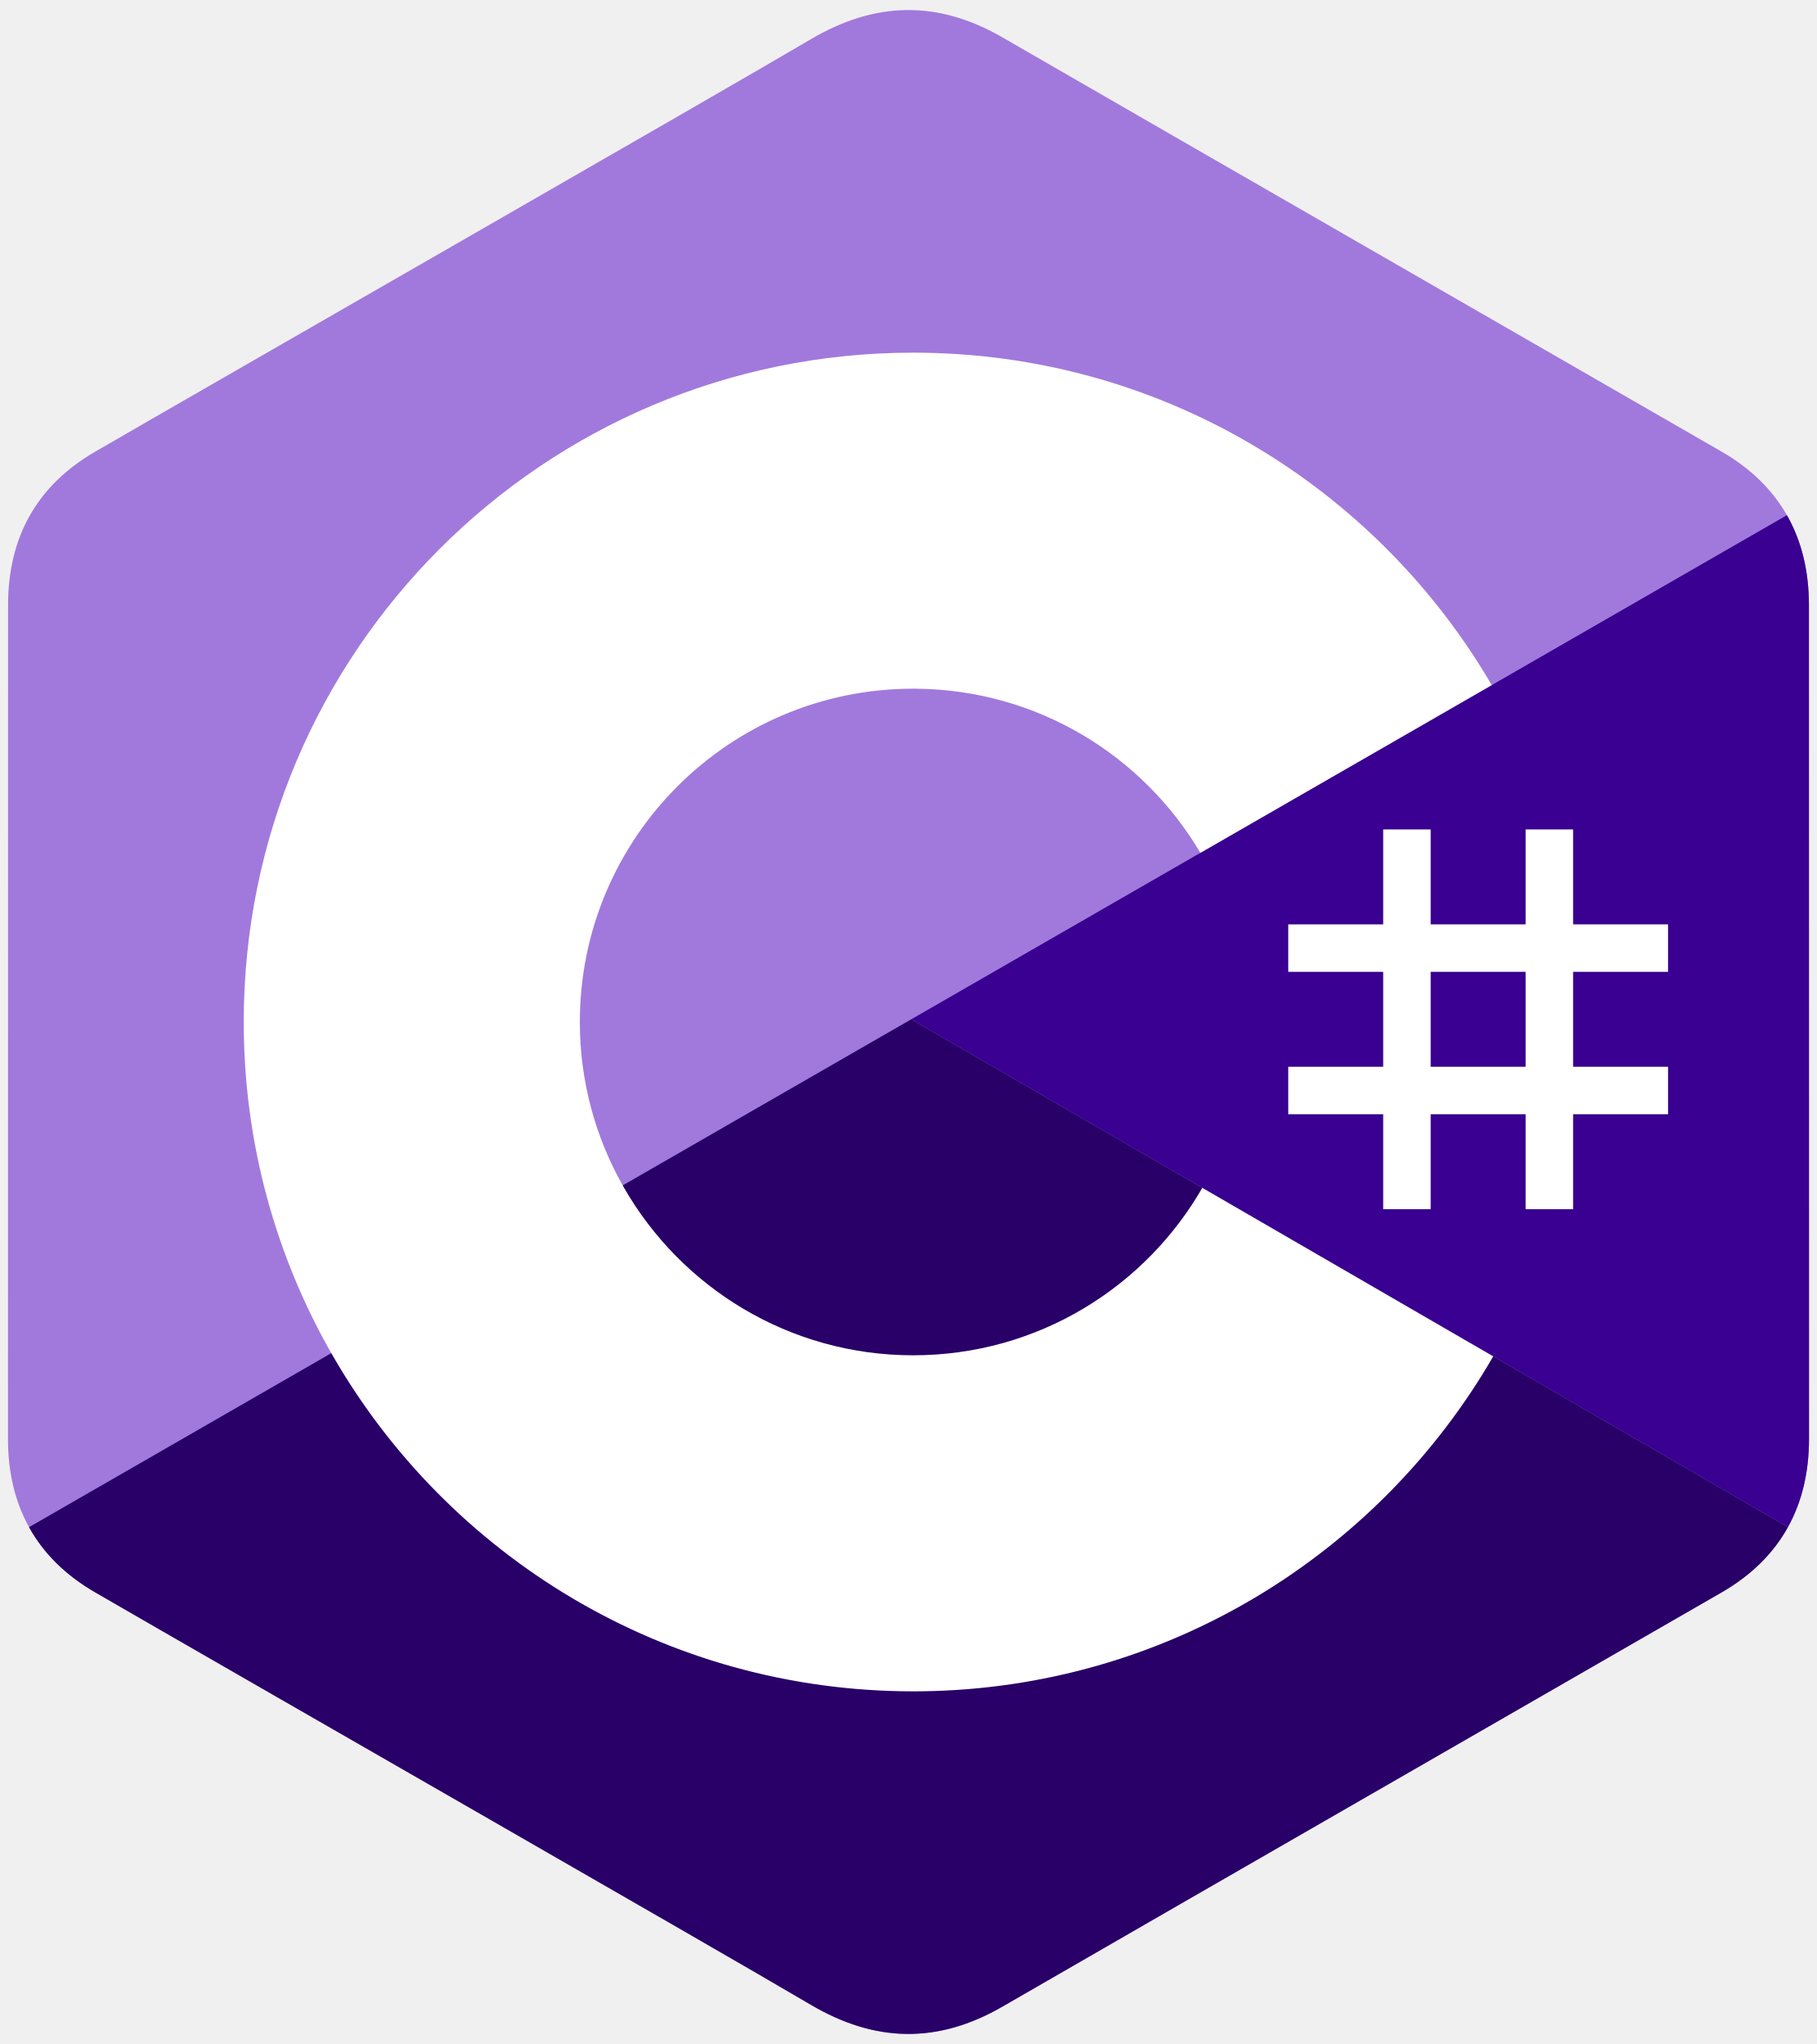
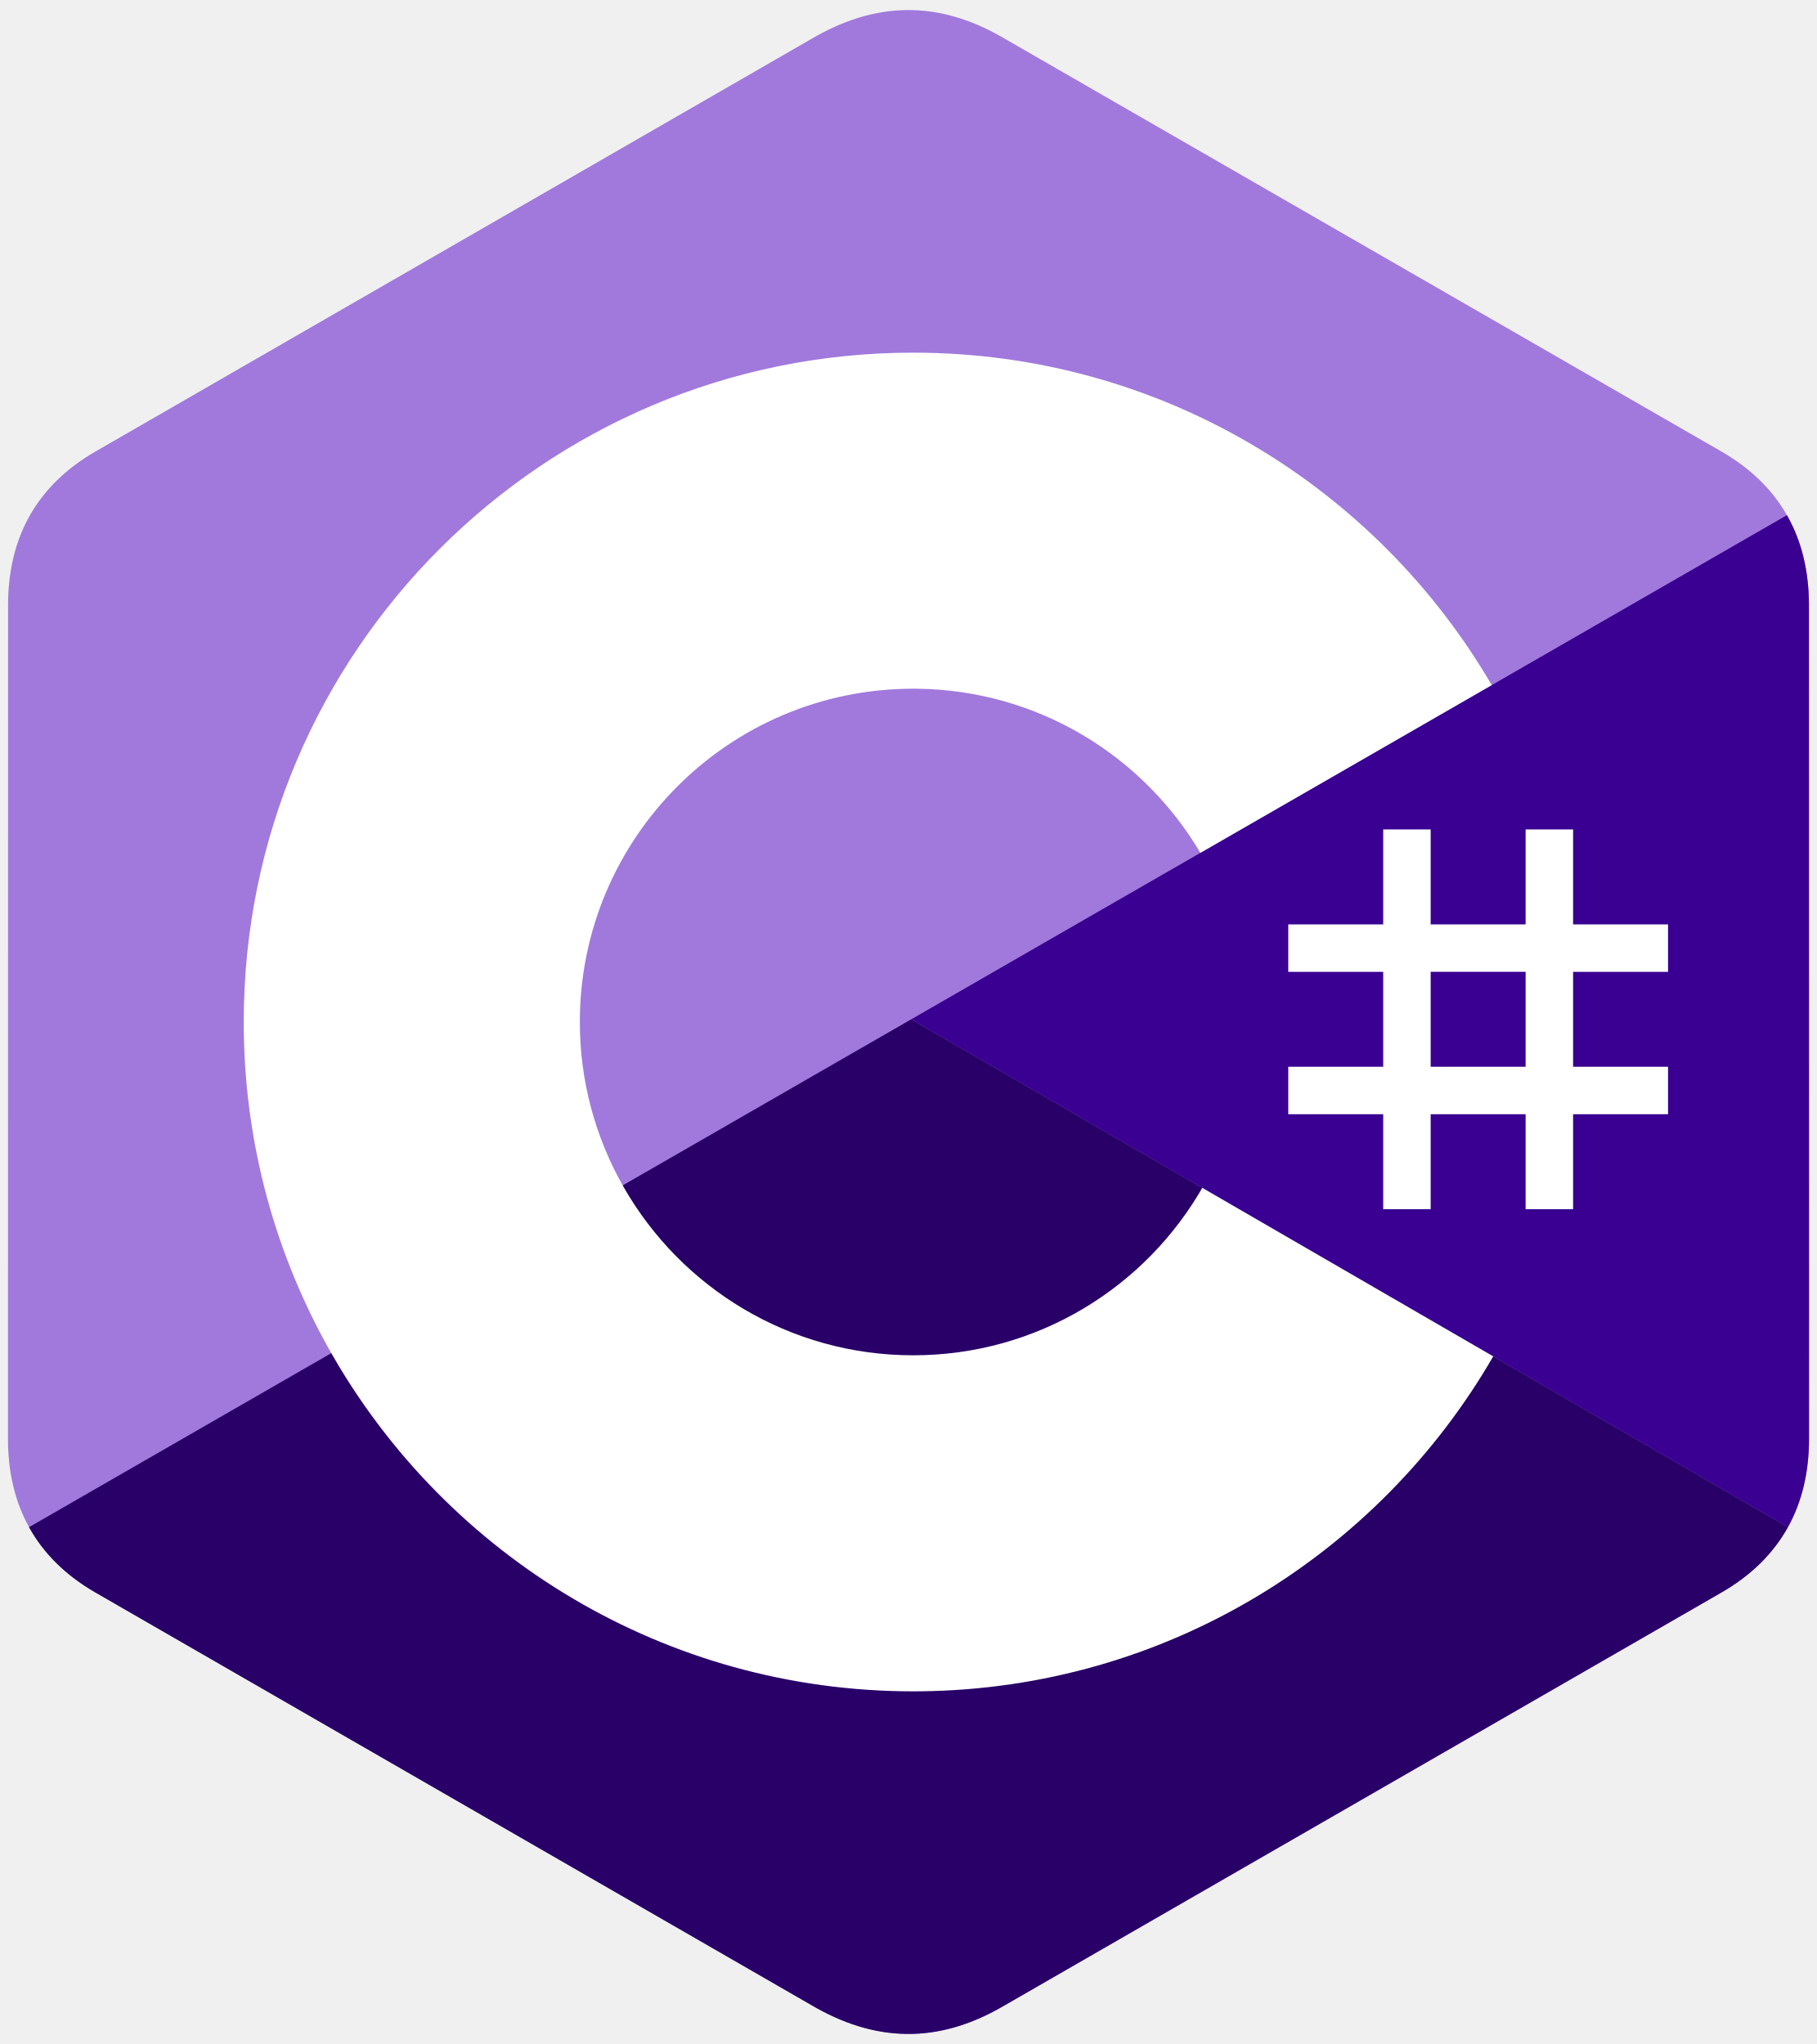
<svg xmlns="http://www.w3.org/2000/svg" height="2500" preserveAspectRatio="xMidYMid" viewBox="0 -1.428 255.582 290.108" width="2222">
-   <path d="m255.569 84.452c-.002-4.83-1.035-9.098-3.124-12.76-2.052-3.603-5.125-6.622-9.247-9.009-34.025-19.619-68.083-39.178-102.097-58.817-9.17-5.294-18.061-5.1-27.163.27-13.543 7.986-81.348 46.833-101.553 58.536-8.321 4.818-12.37 12.19-12.372 21.771-.013 39.455 0 78.91-.013 118.365 0 4.724.991 8.91 2.988 12.517 2.053 3.711 5.169 6.813 9.386 9.254 20.206 11.703 88.02 50.547 101.56 58.536 9.106 5.373 17.997 5.565 27.17.27 34.015-19.64 68.075-39.199 102.105-58.818 4.217-2.44 7.333-5.544 9.386-9.252 1.994-3.608 2.987-7.793 2.987-12.518 0 0 0-78.889-.013-118.345" fill="#a179dc" />
-   <path d="m128.182 143.241-125.194 72.084c2.053 3.711 5.169 6.813 9.386 9.254 20.206 11.703 88.02 50.547 101.56 58.536 9.106 5.373 17.997 5.565 27.17.27 34.015-19.64 68.075-39.199 102.105-58.818 4.217-2.44 7.333-5.544 9.386-9.252z" fill="#280068" />
-   <path d="m255.569 84.452c-.002-4.83-1.035-9.098-3.124-12.76l-124.263 71.55 124.413 72.073c1.994-3.608 2.985-7.793 2.987-12.518 0 0 0-78.889-.013-118.345" fill="#390091" />
-   <g fill="#fff">
-     <path d="m201.892 116.294v13.474h13.474v-13.474h6.737v13.474h13.474v6.737h-13.474v13.473h13.474v6.737h-13.474v13.474h-6.737v-13.474h-13.474v13.474h-6.737v-13.474h-13.473v-6.737h13.473v-13.473h-13.473v-6.737h13.473v-13.474zm13.474 20.21h-13.474v13.474h13.474z" />
-     <path d="m128.457 48.626c35.144 0 65.827 19.086 82.262 47.456l-.16-.273-41.35 23.808c-8.146-13.793-23.08-23.102-40.213-23.294l-.54-.003c-26.125 0-47.305 21.18-47.305 47.305a47.08 47.08 0 0 0 6.239 23.47c8.154 14.235 23.483 23.836 41.067 23.836 17.693 0 33.109-9.723 41.221-24.11l-.197.345 41.287 23.918c-16.255 28.13-46.518 47.157-81.253 47.536l-1.058.006c-35.255 0-66.025-19.204-82.419-47.724-8.003-13.923-12.582-30.064-12.582-47.277 0-52.466 42.532-95 95-95z" />
-   </g>
+   <path d="M255.569 84.452c-.002-4.83-1.035-9.098-3.124-12.76-2.052-3.603-5.125-6.622-9.247-9.009L141.101 3.866c-9.17-5.294-18.061-5.1-27.163.27L12.385 62.672C4.064 67.49.015 74.862.013 84.443L0 202.808c0 4.724.991 8.91 2.988 12.517 2.053 3.711 5.169 6.813 9.386 9.254l101.56 58.536c9.106 5.373 17.997 5.565 27.17.27l102.105-58.818c4.217-2.44 7.333-5.544 9.386-9.252 1.994-3.608 2.987-7.793 2.987-12.518l-.013-118.345" fill="#a179dc" />
+   <path d="M128.182 143.241L2.988 215.325c2.053 3.711 5.169 6.813 9.386 9.254l101.56 58.536c9.106 5.373 17.997 5.565 27.17.27l102.105-58.818c4.217-2.44 7.333-5.544 9.386-9.252z" fill="#280068" />
+   <path d="M255.569 84.452c-.002-4.83-1.035-9.098-3.124-12.76l-124.263 71.55 124.413 72.073c1.994-3.608 2.985-7.793 2.987-12.518l-.013-118.345" fill="#390091" />
+   <path d="M201.892 116.294v13.474h13.474v-13.474h6.737v13.474h13.474v6.737h-13.474v13.473h13.474v6.737h-13.474v13.474h-6.737v-13.474h-13.474v13.474h-6.737v-13.474h-13.473v-6.737h13.473v-13.473h-13.473v-6.737h13.473v-13.474zm13.474 20.21h-13.474v13.474h13.474zm-86.909-87.878c35.144 0 65.827 19.086 82.262 47.456l-.16-.273-41.35 23.808c-8.146-13.793-23.08-23.102-40.213-23.294l-.54-.003c-26.125 0-47.305 21.18-47.305 47.305a47.08 47.08 0 0 0 6.239 23.47c8.154 14.235 23.483 23.836 41.067 23.836 17.693 0 33.109-9.723 41.221-24.11l-.197.345 41.287 23.918c-16.255 28.13-46.518 47.157-81.253 47.536l-1.058.006c-35.255 0-66.025-19.204-82.419-47.724-8.003-13.923-12.582-30.064-12.582-47.277 0-52.466 42.532-95 95-95z" fill="#fff" />
</svg>
